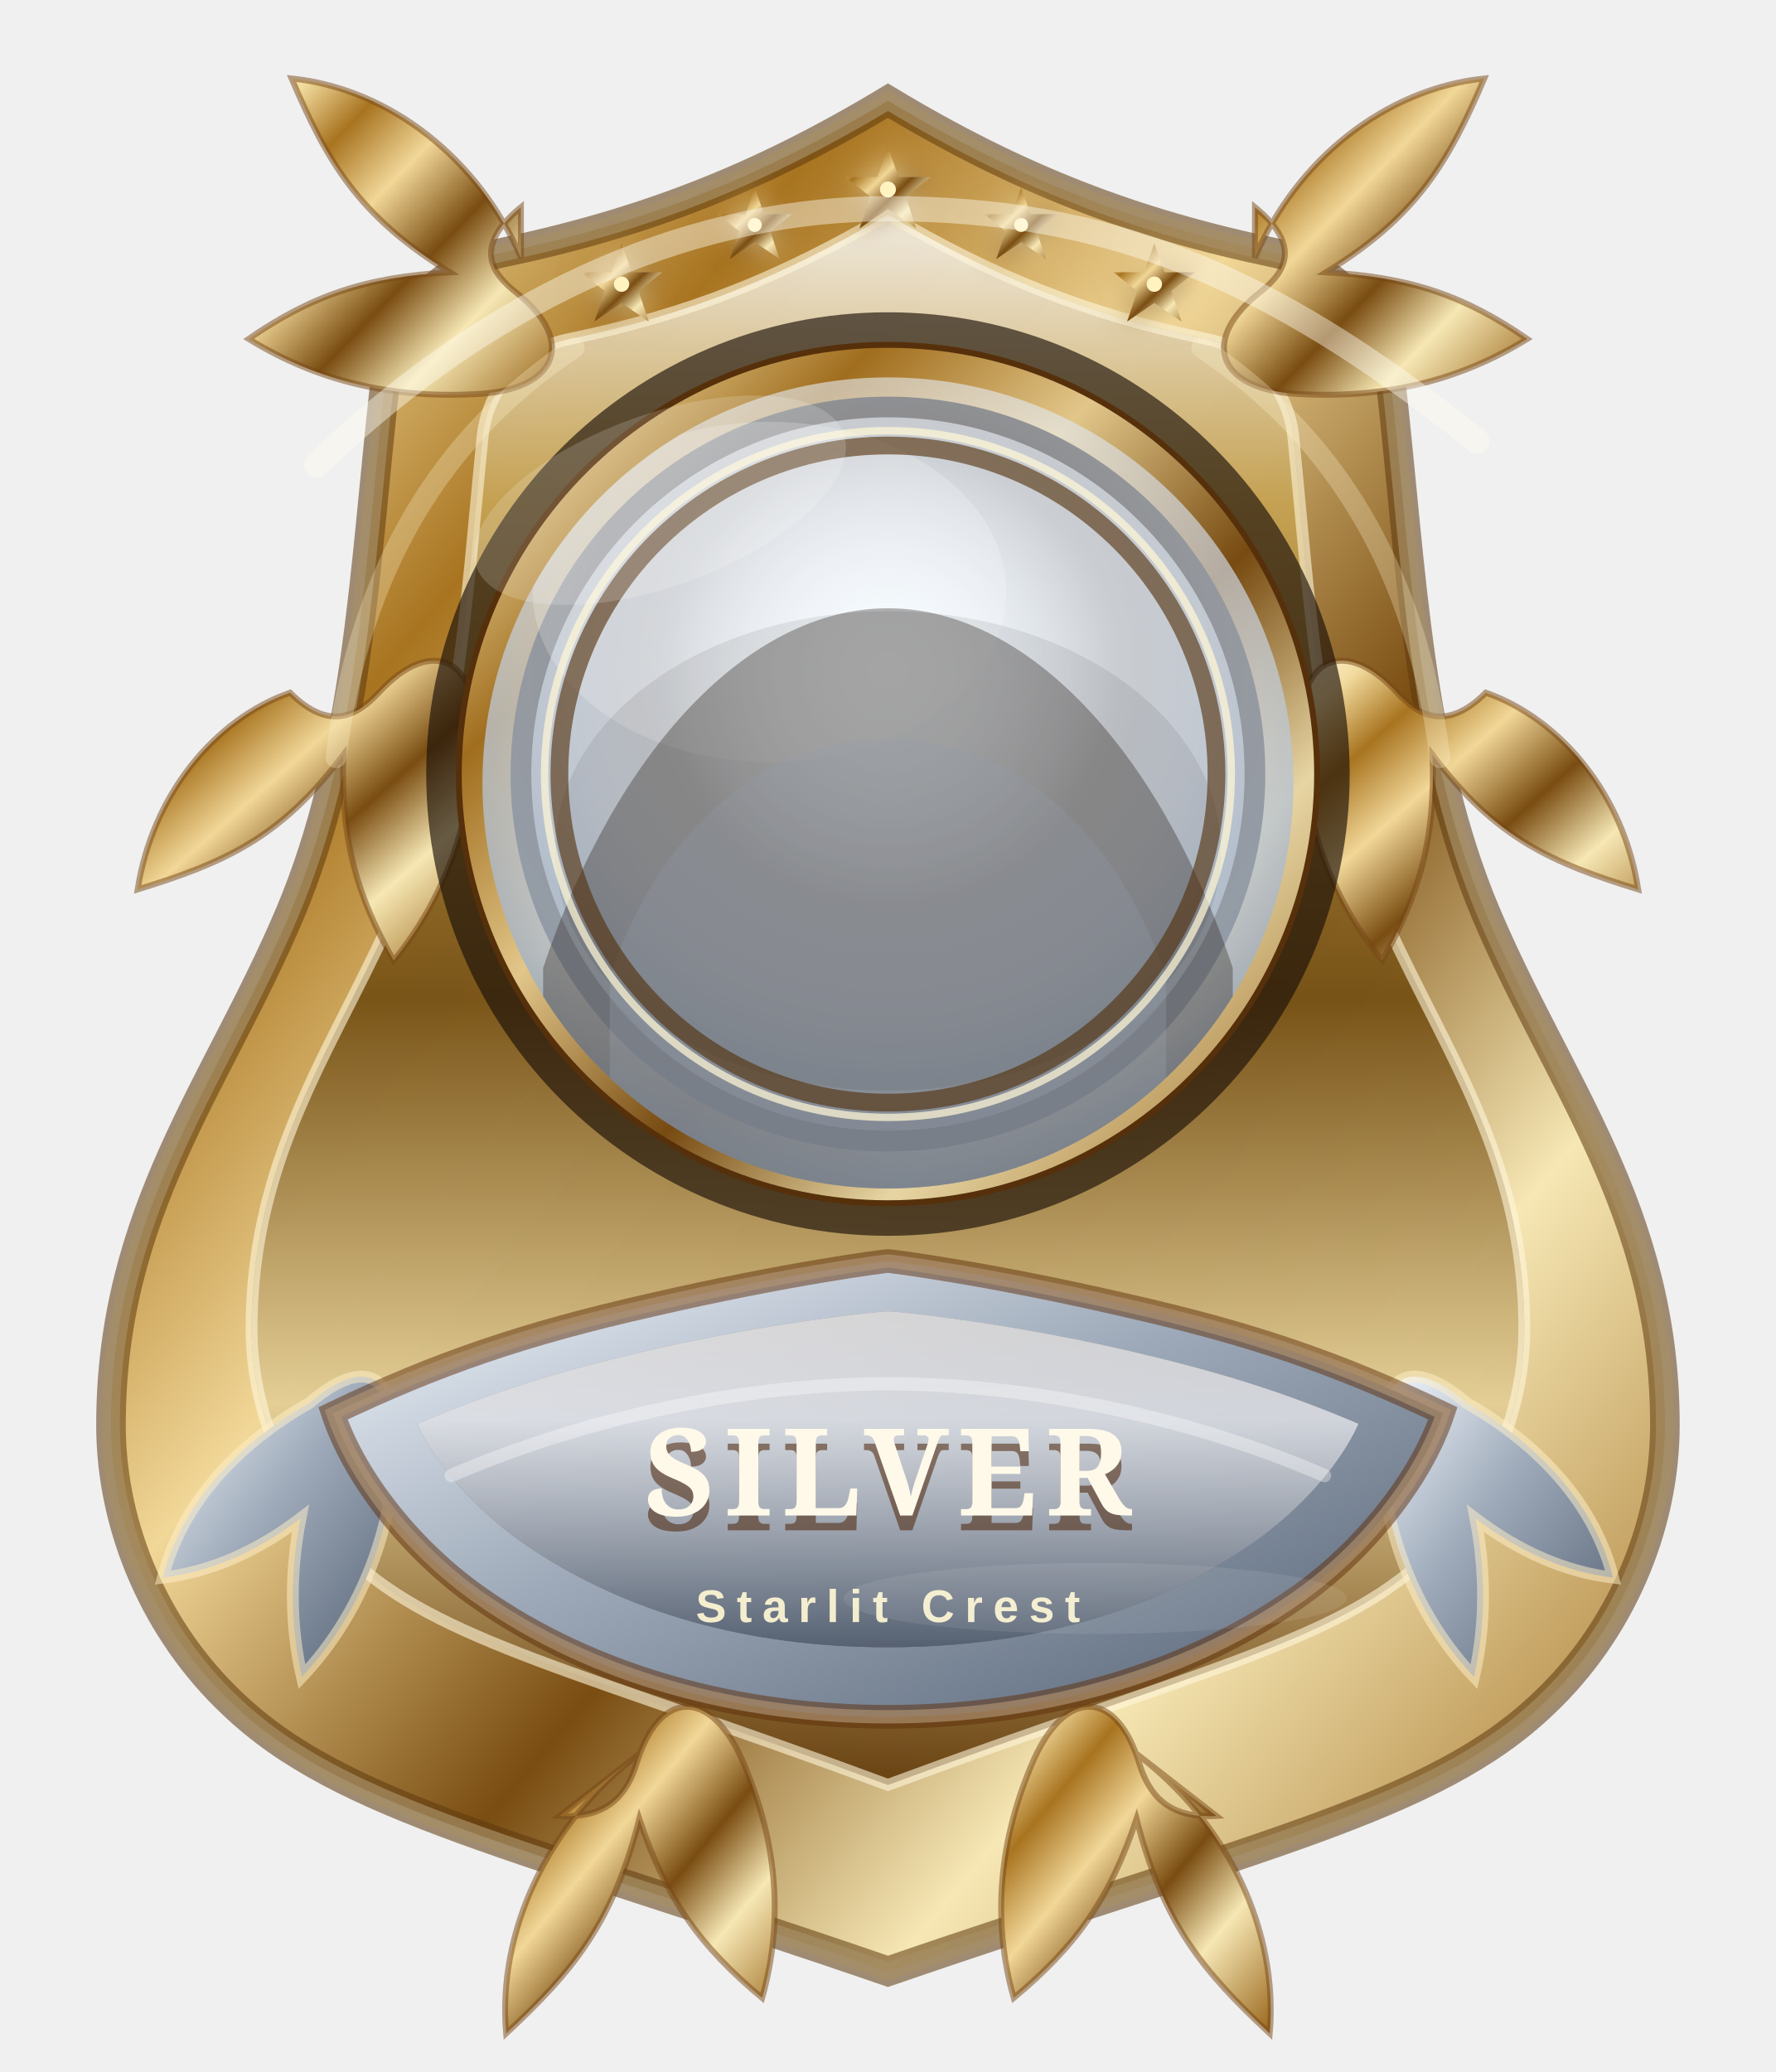
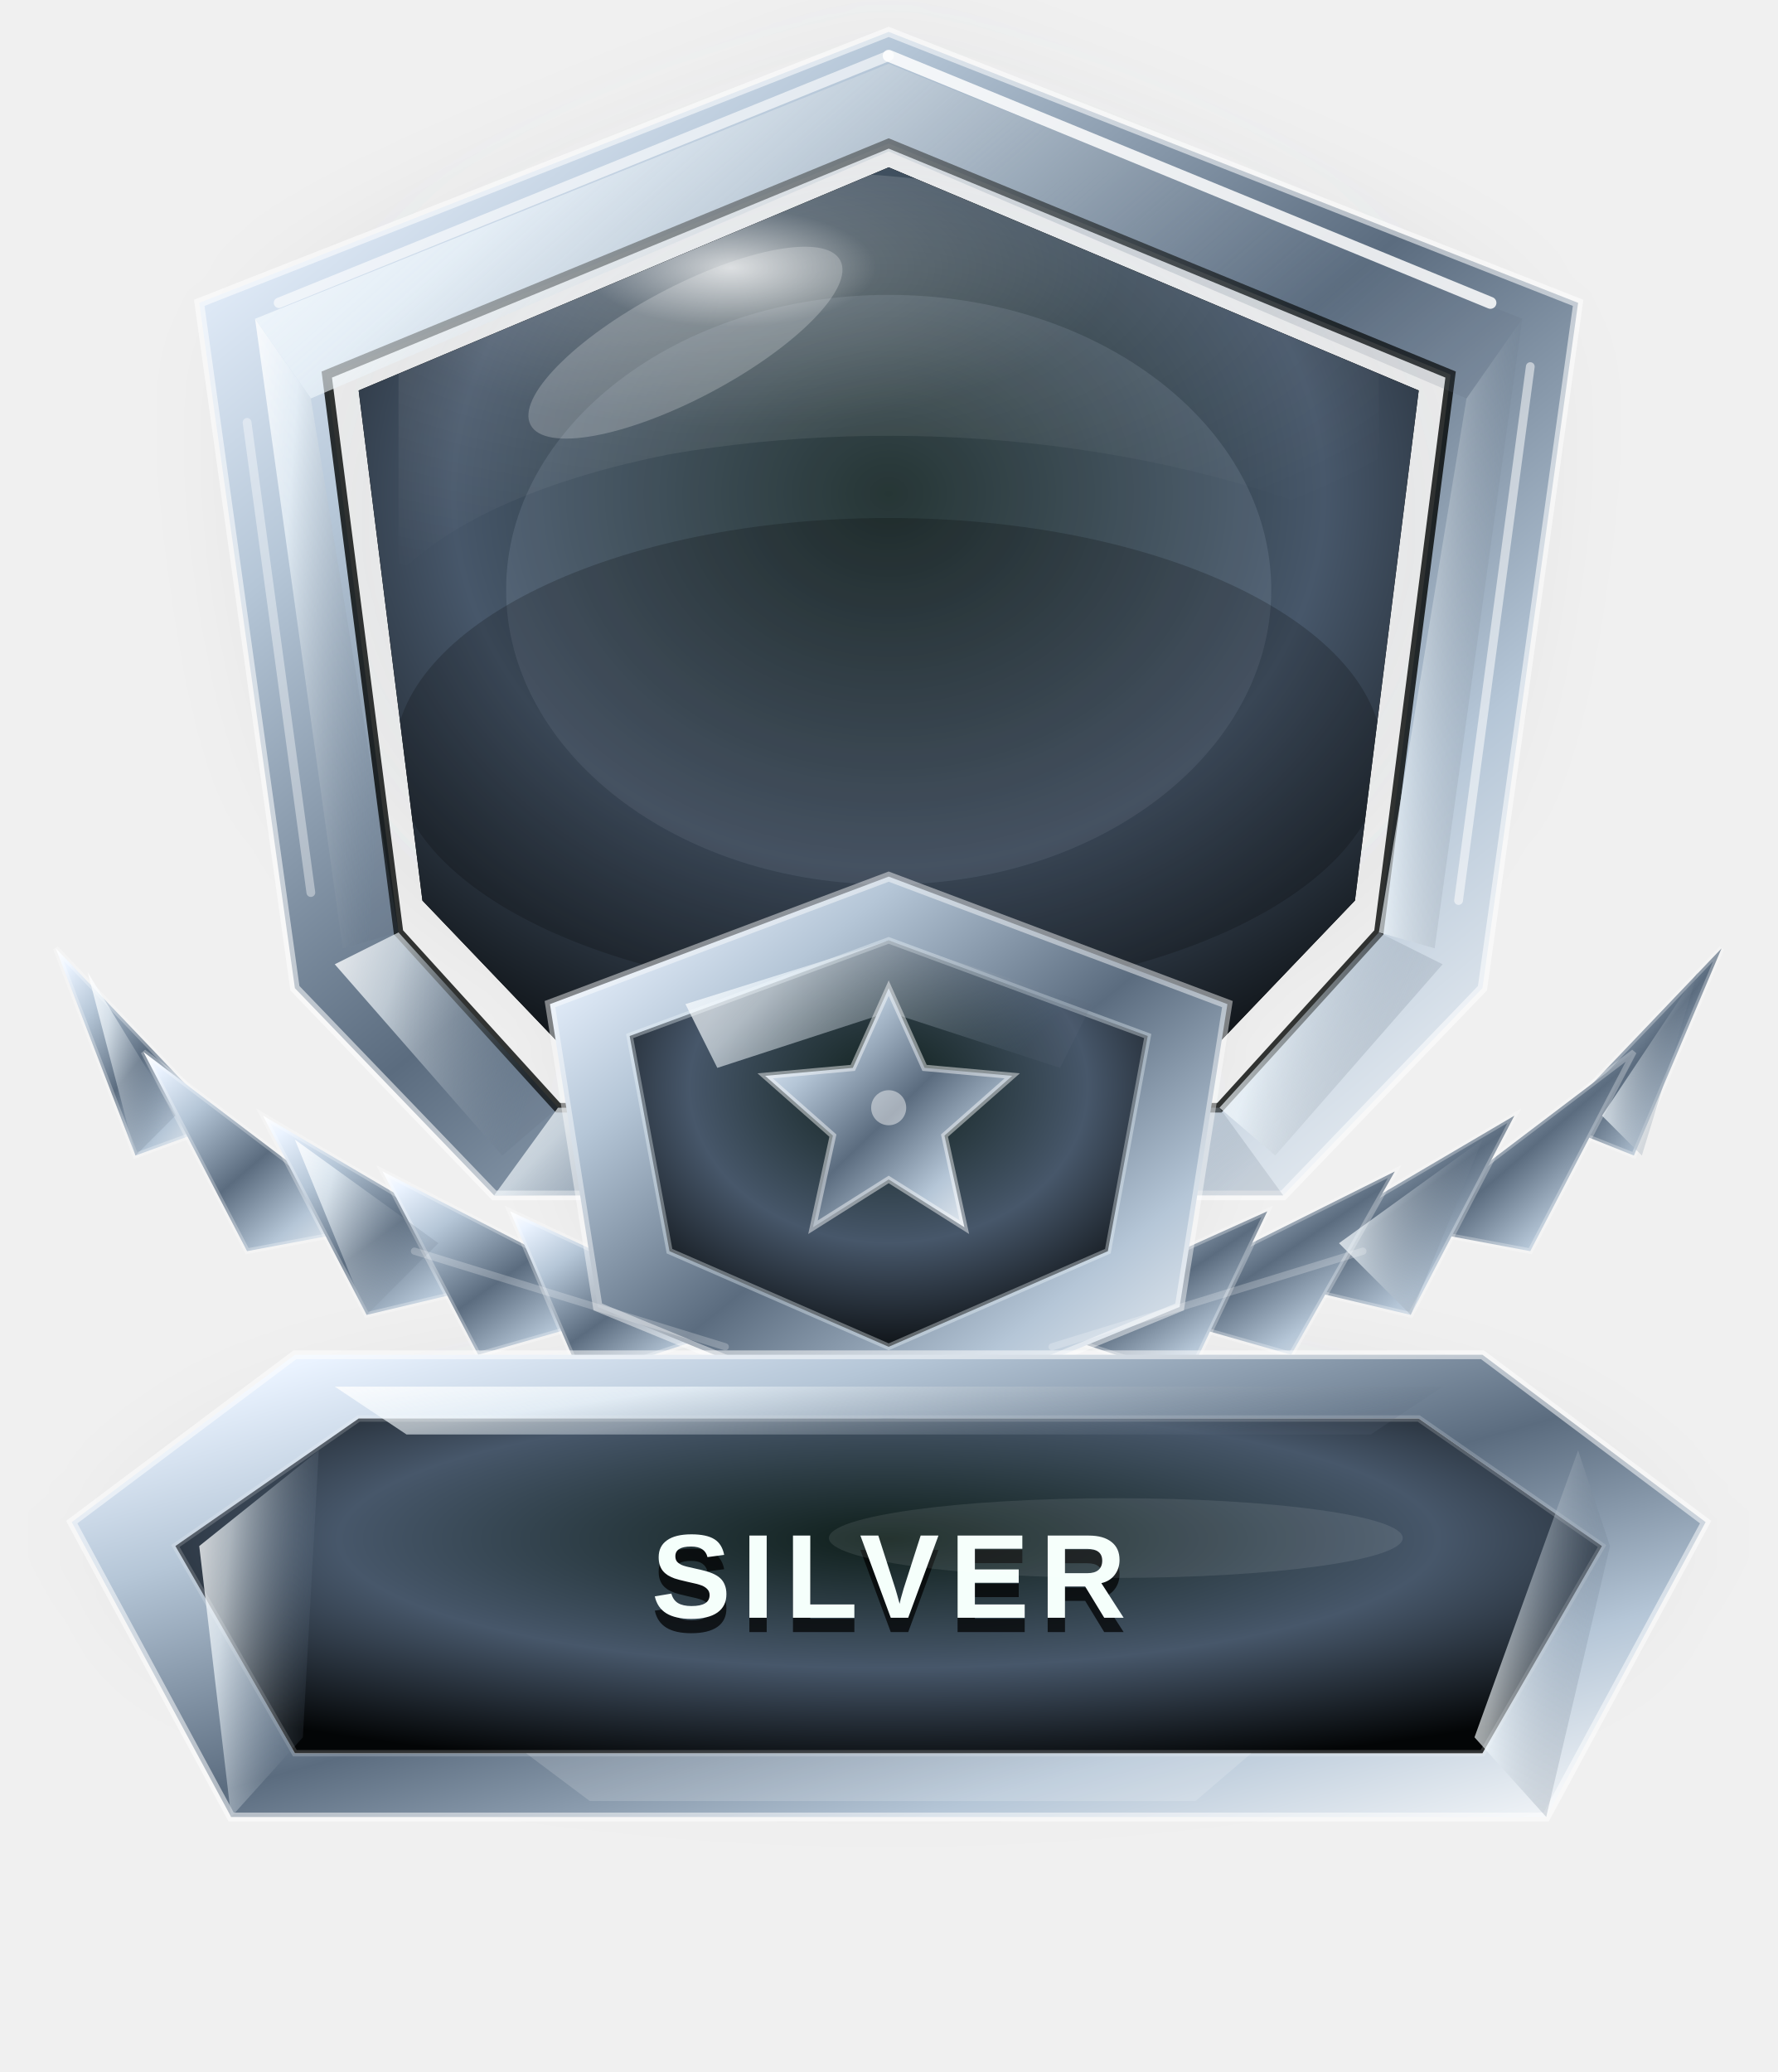
- <svg xmlns="http://www.w3.org/2000/svg" viewBox="0 0 1200 1400" width="1200" height="1400" role="img" aria-labelledby="badge-silver-title badge-silver-desc">
+ <svg xmlns="http://www.w3.org/2000/svg" viewBox="0 0 223 260" width="223" height="260" role="img" aria-labelledby="badge-silver-title badge-silver-desc">
  <defs>
    <linearGradient id="badge-silver-outerMetal" x1="0" y1="0" x2="1" y2="1">
-       <stop offset="0" stop-color="#fff7dc" />
-       <stop offset="0.1" stop-color="#f2db9e" />
-       <stop offset="0.24" stop-color="#a87420" />
-       <stop offset="0.4" stop-color="#f1d798" />
-       <stop offset="0.58" stop-color="#7a4d12" />
-       <stop offset="0.75" stop-color="#f6e7b4" />
-       <stop offset="1" stop-color="#98651b" />
+       <stop offset="0" stop-color="#ffffff" />
+       <stop offset="0.08" stop-color="#eaf3ff" />
+       <stop offset="0.26" stop-color="#b5c6d7" />
+       <stop offset="0.52" stop-color="#5b6c7f" />
+       <stop offset="0.76" stop-color="#b5c6d7" />
+       <stop offset="1" stop-color="#ffffff" />
    </linearGradient>
-     <linearGradient id="badge-silver-innerMetal" x1="0" y1="0" x2="0" y2="1">
-       <stop offset="0" stop-color="#fffaf0" />
-       <stop offset="0.18" stop-color="#d0ab57" />
-       <stop offset="0.5" stop-color="#7c5516" />
-       <stop offset="0.76" stop-color="#f1db9f" />
-       <stop offset="1" stop-color="#6c4310" />
+     <linearGradient id="badge-silver-edgeMetal" x1="0" y1="0" x2="0" y2="1">
+       <stop offset="0" stop-color="#ffffff" stop-opacity="0.95" />
+       <stop offset="0.22" stop-color="#eaf3ff" stop-opacity="0.9" />
+       <stop offset="0.6" stop-color="#b5c6d7" stop-opacity="0.82" />
+       <stop offset="1" stop-color="#5b6c7f" stop-opacity="1" />
    </linearGradient>
-     <linearGradient id="badge-silver-accentRibbon" x1="0" y1="0" x2="1" y2="1">
-       <stop offset="0" stop-color="#f3f8ff" />
-       <stop offset="0.45" stop-color="#9eaab9" />
-       <stop offset="1" stop-color="#546173" />
+     <linearGradient id="badge-silver-facetMetal" x1="0" y1="0" x2="1" y2="0.3">
+       <stop offset="0" stop-color="#ffffff" stop-opacity="0.82" />
+       <stop offset="0.3" stop-color="#f4fbff" stop-opacity="0.62" />
+       <stop offset="1" stop-color="#5b6c7f" stop-opacity="0.16" />
    </linearGradient>
-     <linearGradient id="badge-silver-accentRibbonEdge" x1="0" y1="0" x2="0" y2="1">
-       <stop offset="0" stop-color="#ffffff" stop-opacity="0.75" />
-       <stop offset="0.32" stop-color="#f3f8ff" stop-opacity="0.85" />
-       <stop offset="1" stop-color="#546173" />
-     </linearGradient>
-     <radialGradient id="badge-silver-photoBackdrop" cx="50%" cy="36%" r="70%">
-       <stop offset="0" stop-color="#f5fbff" />
-       <stop offset="0.45" stop-color="#f3f8ff" stop-opacity="0.55" />
-       <stop offset="1" stop-color="#8192a7" />
+     <radialGradient id="badge-silver-innerPanel" cx="50%" cy="36%" r="70%">
+       <stop offset="0" stop-color="#0f1f1b" />
+       <stop offset="0.55" stop-color="#47576a" />
+       <stop offset="1" stop-color="#030506" />
    </radialGradient>
-     <radialGradient id="badge-silver-haloGlow" cx="50%" cy="48%" r="40%">
-       <stop offset="0" stop-color="#d5e6ff" stop-opacity="0.65" />
-       <stop offset="0.7" stop-color="#d5e6ff" stop-opacity="0.18" />
+     <radialGradient id="badge-silver-photoGlow" cx="50%" cy="42%" r="52%">
+       <stop offset="0" stop-color="#879db3" stop-opacity="0.32" />
+       <stop offset="0.55" stop-color="#b5c6d7" stop-opacity="0.12" />
+       <stop offset="1" stop-color="#000000" stop-opacity="0" />
+     </radialGradient>
+     <radialGradient id="badge-silver-glassShine" cx="34%" cy="24%" r="82%">
+       <stop offset="0" stop-color="#ffffff" stop-opacity="0.78" />
+       <stop offset="0.18" stop-color="#ffffff" stop-opacity="0.22" />
+       <stop offset="0.48" stop-color="#ffffff" stop-opacity="0.08" />
      <stop offset="1" stop-color="#ffffff" stop-opacity="0" />
    </radialGradient>
-     <radialGradient id="badge-silver-glassShine" cx="38%" cy="28%" r="66%">
-       <stop offset="0" stop-color="#ffffff" stop-opacity="0.95" />
-       <stop offset="0.22" stop-color="#ffffff" stop-opacity="0.28" />
-       <stop offset="0.6" stop-color="#ffffff" stop-opacity="0.06" />
-       <stop offset="1" stop-color="#ffffff" stop-opacity="0" />
-     </radialGradient>
-     <filter id="badge-silver-softGlow" x="-20%" y="-20%" width="140%" height="140%">
-       <feGaussianBlur stdDeviation="24" result="blur" />
-       <feColorMatrix in="blur" type="matrix" values="1 0 0 0 0  0 1 0 0 0  0 0 1 0 0  0 0 0 0.95 0" />
-     </filter>
-     <filter id="badge-silver-specularGlow" x="-20%" y="-20%" width="140%" height="140%">
-       <feGaussianBlur stdDeviation="9" result="blur" />
-       <feMerge>
-         <feMergeNode in="blur" />
-         <feMergeNode in="SourceGraphic" />
-       </feMerge>
+     <filter id="badge-silver-softGlow" x="-30%" y="-30%" width="160%" height="160%">
+       <feGaussianBlur stdDeviation="6" />
    </filter>
    <clipPath id="badge-silver-photoClip">
-       <path id="badge-silver-photo-shape" d="M600 255c151.2 0 274 122.8 274 274S751.2 803 600 803 326 680.2 326 529 448.8 255 600 255Z" />
+       <path d="M111.5 21 L178 49 L170 113 L148 136 L128 136 L121 118 L102 118 L95 136 L75 136 L53 113 L45 49 Z" />
    </clipPath>
-     <path id="badge-silver-outerShield" d="M600 68c88 53 166 83 262 103 42 9 74 46 78 89 14 126 18 248 64 357 49 116 121 201 121 346 0 70-31 140-82 188-74 71-193 95-443 181C350 1246 231 1222 157 1151c-51-48-82-118-82-188 0-145 72-230 121-346 46-109 50-231 64-357 4-43 36-80 78-89 96-20 174-50 262-103Z" />
-     <path id="badge-silver-innerShield" d="M600 145c72 42 133 67 215 84 32 6 56 34 59 67 11 109 16 216 55 309 41 98 101 171 101 293 0 57-25 114-66 154-59 57-159 78-364 154-205-76-305-97-364-154-41-40-66-97-66-154 0-122 60-195 101-293 39-93 44-200 55-309 3-33 27-61 59-67 82-17 143-42 215-84Z" />
-     <path id="badge-silver-ribbonShape" d="M225 955c71-34 130-54 214-73 95-22 160-30 161-30 1 0 66 8 161 30 84 19 143 39 214 73-15 45-54 93-98 124-78 55-177 81-277 81s-199-26-277-81c-44-31-83-79-98-124Z" />
-     <path id="badge-silver-ribbonInner" d="M282 962c52-22 96-36 167-52 77-17 145-24 151-24s74 7 151 24c71 16 115 30 167 52-12 27-39 58-72 81-68 47-152 70-246 70s-178-23-246-70c-33-23-60-54-72-81Z" />
-     <path id="badge-silver-scrollWingLeft" d="M209 948c-51 29-87 70-99 118 33-4 64-18 93-40-7 36-7 72 1 107 33-35 54-80 61-130 9-64-9-95-56-55Z" />
-     <path id="badge-silver-scrollWingRight" d="M991 948c51 29 87 70 99 118-33-4-64-18-93-40 7 36 7 72-1 107-33-35-54-80-61-130-9-64 9-95 56-55Z" />
-     <g id="badge-silver-starCluster">
-       <path d="M0-24 6-7 24-7 10 4 16 22 0 11-16 22-10 4-24-7-6-7Z" />
-       <circle cy="0" r="4.5" fill="#fff3c0" />
-     </g>
+     <path id="badge-silver-frameOuter" d="M111.5 4 L198 38 L186 124 L161 150 L134 150 L128 131 L95 131 L89 150 L62 150 L37 124 L25 38 Z" />
+     <path id="badge-silver-frameInner" d="M111.5 18 L182 47 L173 117 L153 139 L127 139 L121 121 L102 121 L96 139 L70 139 L50 117 L41 47 Z" />
+     <path id="badge-silver-nameplateOuter" d="M37 170 L186 170 L214 191 L194 228 L29 228 L9 191 Z" />
+     <path id="badge-silver-nameplateInner" d="M45 178 L178 178 L201 194 L186 220 L37 220 L22 194 Z" />
+     <path id="badge-silver-crestOuter" d="M111.5 110 L154 126 L148 164 L111.5 179 L75 164 L69 126 Z" />
+     <path id="badge-silver-crestInner" d="M111.5 118 L144 130 L139 157 L111.5 169 L84 157 L79 130 Z" />
+     <path id="badge-silver-star" d="M111.5 124 L116 134 L127 135 L118.5 142.5 L121 154 L111.5 148 L102 154 L104.5 142.5 L96 135 L107 134 Z" />
+     <path id="badge-silver-leafLeftA" d="M7 119 L28 141 L17 145 Z" />
+     <path id="badge-silver-leafLeftB" d="M18 132 L47 154 L31 157 Z" />
+     <path id="badge-silver-leafLeftC" d="M33 140 L67 160 L46 165 Z" />
+     <path id="badge-silver-leafLeftD" d="M48 147 L81 164 L60 170 Z" />
+     <path id="badge-silver-leafLeftE" d="M64 152 L94 166 L73 173 Z" />
+     <path id="badge-silver-leafRightA" d="M216 119 L205 145 L195 141 Z" />
+     <path id="badge-silver-leafRightB" d="M205 132 L192 157 L176 154 Z" />
+     <path id="badge-silver-leafRightC" d="M190 140 L177 165 L156 160 Z" />
+     <path id="badge-silver-leafRightD" d="M175 147 L162 170 L141 164 Z" />
+     <path id="badge-silver-leafRightE" d="M159 152 L149 173 L128 166 Z" />
  </defs>
-   <g id="glow">
-     <path d="M600 116c56 35 124 61 214 80 35 7 60 36 63 71 10 111 17 224 58 322 43 104 104 177 104 300 0 64-27 121-72 164-68 65-181 91-367 160-186-69-299-95-367-160-45-43-72-100-72-164 0-123 61-196 104-300 41-98 48-211 58-322 3-35 28-64 63-71 90-19 158-45 214-80Z" fill="url(#badge-silver-haloGlow)" filter="url(#badge-silver-softGlow)" />
+   <g id="badge-silver-glowGroup" filter="url(#badge-silver-softGlow)">
+     <use href="#badge-silver-frameOuter" fill="url(#badge-silver-photoGlow)" />
+     <use href="#badge-silver-nameplateOuter" fill="url(#badge-silver-photoGlow)" />
+     <use href="#badge-silver-crestOuter" fill="url(#badge-silver-photoGlow)" />
  </g>
-   <g id="frame">
-     <use href="#badge-silver-outerShield" fill="url(#badge-silver-outerMetal)" />
-     <use href="#badge-silver-outerShield" fill="none" stroke="#fff7cf" stroke-width="12" stroke-opacity="0.7" />
-     <use href="#badge-silver-outerShield" fill="none" stroke="#5e390e" stroke-width="20" stroke-opacity="0.55" />
-     <use href="#badge-silver-innerShield" fill="#20140b" fill-opacity="0.62" />
-     <use href="#badge-silver-innerShield" fill="url(#badge-silver-innerMetal)" fill-opacity="0.9" />
-     <use href="#badge-silver-innerShield" fill="none" stroke="#fff6da" stroke-width="8" stroke-opacity="0.6" />
-     <g id="ornaments" fill="url(#badge-silver-outerMetal)" stroke="#774715" stroke-opacity="0.5" stroke-width="4">
-       <path d="M196 468c-51 18-93 69-103 133 58-18 96-34 139-91-2 57 9 95 34 139 35-43 53-94 55-153 2-52-30-66-65-28-14 15-33 27-60 0Z" />
-       <path d="M1004 468c51 18 93 69 103 133-58-18-96-34-139-91 2 57-9 95-34 139-35-43-53-94-55-153-2-52 30-66 65-28 14 15 33 27 60 0Z" />
-       <path d="M352 174c-28-66-88-114-155-121 24 56 45 93 107 131-57 3-94 16-136 45 47 29 99 41 158 37 52-4 63-37 22-69-15-12-29-30 4-57Z" />
-       <path d="M848 174c28-66 88-114 155-121-24 56-45 93-107 131 57 3 94 16 136 45-47 29-99 41-158 37-52-4-63-37-22-69 15-12 29-30-4-57Z" />
-       <path d="M432 1185c-62 47-96 120-90 189 45-42 72-74 90-145 18 54 41 86 83 121 15-53 10-108-14-162-22-48-56-46-71 4-6 19-18 37-52 35Z" />
-       <path d="M768 1185c62 47 96 120 90 189-45-42-72-74-90-145-18 54-41 86-83 121-15-53-10-108 14-162 22-48 56-46 71 4 6 19 18 37 52 35Z" />
-     </g>
-     <path d="M600 211c172 0 312 140 312 312S772 835 600 835 288 695 288 523 428 211 600 211Z" fill="#1b1008" fill-opacity="0.65" />
-     <path d="M600 231c161 0 292 131 292 292S761 815 600 815 308 684 308 523 439 231 600 231Z" fill="#56300b" />
-     <path d="M600 235c159 0 288 129 288 288S759 811 600 811 312 682 312 523 441 235 600 235Z" fill="url(#badge-silver-outerMetal)" fill-opacity="0.9" />
-     <path d="M600 268c141 0 255 114 255 255S741 778 600 778 345 664 345 523 459 268 600 268Z" fill="#110c08" />
-     <path d="M600 282c133 0 241 108 241 241S733 764 600 764 359 656 359 523 467 282 600 282Z" fill="url(#badge-silver-photoBackdrop)" />
-   </g>
-   <g id="inset-photo-area">
-     <image id="badge-silver-portrait-image" href="" x="326" y="255" width="548" height="548" preserveAspectRatio="xMidYMid slice" clip-path="url(#badge-silver-photoClip)" />
+   <g id="badge-silver-photoAreaGroup">
+     <image id="badge-silver-portraitImage" href="" x="40" y="18" width="143" height="122" preserveAspectRatio="xMidYMid slice" clip-path="url(#badge-silver-photoClip)" />
    <g clip-path="url(#badge-silver-photoClip)">
-       <rect x="326" y="255" width="548" height="548" fill="url(#badge-silver-photoBackdrop)" />
-       <ellipse cx="520" cy="400" rx="160" ry="115" fill="#ffffff" fill-opacity="0.2" />
-       <path d="M367 654c49-147 139-243 233-243s184 96 233 243v149H367Z" fill="#1f140d" fill-opacity="0.32" />
-       <path d="M412 660c33-97 102-161 188-161s155 64 188 161v143H412Z" fill="#9eaab9" fill-opacity="0.26" />
-       <path d="M352 292c71-38 153-57 248-57 120 0 214 30 283 89v-89H352Z" fill="url(#badge-silver-glassShine)" />
-       <ellipse cx="600" cy="575" rx="225" ry="162" fill="#000000" fill-opacity="0.08" />
-     </g>
-     <path d="M600 291c128 0 232 104 232 232S728 755 600 755 368 651 368 523 472 291 600 291Z" fill="none" stroke="#fff7d6" stroke-width="5" stroke-opacity="0.72" />
-     <path d="M600 301c122 0 222 100 222 222S722 745 600 745 378 645 378 523 478 301 600 301Z" fill="none" stroke="#512d08" stroke-width="12" stroke-opacity="0.6" />
-   </g>
-   <g id="stars" fill="url(#badge-silver-outerMetal)" filter="url(#badge-silver-specularGlow)">
-     <g transform="translate(420 192) scale(1.15)">
-       <use href="#badge-silver-starCluster" />
-     </g>
-     <g transform="translate(510 152) scale(1.05)">
-       <use href="#badge-silver-starCluster" />
-     </g>
-     <g transform="translate(600 128) scale(1.2)">
-       <use href="#badge-silver-starCluster" />
-     </g>
-     <g transform="translate(690 152) scale(1.05)">
-       <use href="#badge-silver-starCluster" />
-     </g>
-     <g transform="translate(780 192) scale(1.15)">
-       <use href="#badge-silver-starCluster" />
+       <rect x="40" y="18" width="143" height="122" fill="#000000" />
+       <rect x="40" y="18" width="143" height="122" fill="url(#badge-silver-innerPanel)" />
+       <ellipse cx="111.5" cy="74" rx="48" ry="37" fill="#b5c6d7" fill-opacity="0.14" />
+       <ellipse cx="111.5" cy="95" rx="62" ry="30" fill="#000000" fill-opacity="0.2" />
+       <path d="M50 31 C78 18 117 17 173 36 L173 67 C146 55 113 52 84 57 C69 60 57 65 50 72 Z" fill="url(#badge-silver-glassShine)" />
    </g>
  </g>
-   <g id="ribbon">
-     <use href="#badge-silver-scrollWingLeft" fill="url(#badge-silver-accentRibbon)" />
-     <use href="#badge-silver-scrollWingLeft" fill="none" stroke="#fff0cb" stroke-width="8" stroke-opacity="0.52" />
-     <use href="#badge-silver-scrollWingRight" fill="url(#badge-silver-accentRibbon)" />
-     <use href="#badge-silver-scrollWingRight" fill="none" stroke="#fff0cb" stroke-width="8" stroke-opacity="0.52" />
-     <use href="#badge-silver-ribbonShape" fill="url(#badge-silver-accentRibbon)" />
-     <use href="#badge-silver-ribbonShape" fill="none" stroke="#fff7db" stroke-width="9" stroke-opacity="0.66" />
-     <use href="#badge-silver-ribbonShape" fill="none" stroke="#5e2f0a" stroke-width="16" stroke-opacity="0.5" />
-     <use href="#badge-silver-ribbonInner" fill="#2c160a" fill-opacity="0.4" />
-     <use href="#badge-silver-ribbonInner" fill="url(#badge-silver-accentRibbonEdge)" fill-opacity="0.9" />
-     <path d="M305 997c92-40 201-62 295-62s203 22 295 62" fill="none" stroke="#ffffff" stroke-opacity="0.34" stroke-width="9" stroke-linecap="round" />
+   <g id="badge-silver-frameGroup">
+     <path d="M111.5 4 L198 38 L186 124 L161 150 L134 150 L128 131 L95 131 L89 150 L62 150 L37 124 L25 38 Z M111.5 18 L182 47 L173 117 L153 139 L127 139 L121 121 L102 121 L96 139 L70 139 L50 117 L41 47 Z" fill="url(#badge-silver-outerMetal)" fill-rule="evenodd" />
+     <use href="#badge-silver-frameOuter" fill="none" stroke="#ffffff" stroke-opacity="0.55" stroke-width="1.2" />
+     <use href="#badge-silver-frameInner" fill="none" stroke="#020403" stroke-opacity="0.8" stroke-width="1.2" />
+     <path d="M111.5 8 L191 40 L184 50 L111.5 19 L39 50 L32 40 Z" fill="url(#badge-silver-facetMetal)" />
+     <path d="M184 50 L191 40 L180 119 L173 117 Z" fill="url(#badge-silver-facetMetal)" />
+     <path d="M39 50 L32 40 L43 119 L50 117 Z" fill="url(#badge-silver-facetMetal)" />
+     <path d="M173 117 L181 121 L160 145 L153 139 Z" fill="url(#badge-silver-facetMetal)" />
+     <path d="M50 117 L42 121 L63 145 L70 139 Z" fill="url(#badge-silver-facetMetal)" />
+     <path d="M96 139 L89 150 L62 150 L70 139 Z" fill="url(#badge-silver-facetMetal)" />
+     <path d="M127 139 L134 150 L161 150 L153 139 Z" fill="url(#badge-silver-facetMetal)" />
  </g>
-   <g id="label-text">
-     <text id="badge-silver-badge-label-shadow" x="600" y="1024" text-anchor="middle" font-family="'Cinzel Decorative', 'Trajan Pro', 'Georgia', serif" font-size="82" font-weight="700" letter-spacing="6" fill="#4c2308" fill-opacity="0.55" transform="translate(0 10)">SILVER</text>
-     <text id="badge-silver-badge-label" x="600" y="1024" text-anchor="middle" font-family="'Cinzel Decorative', 'Trajan Pro', 'Georgia', serif" font-size="82" font-weight="700" letter-spacing="6" fill="#fff9ea">SILVER</text>
-     <text id="badge-silver-badge-subtitle" x="600" y="1096" text-anchor="middle" font-family="'Montserrat', 'Arial', sans-serif" font-size="31" font-weight="600" letter-spacing="7" fill="#fff7d4" fill-opacity="0.92">Starlit Crest</text>
+   <g id="badge-silver-laurelsGroup">
+     <g fill="url(#badge-silver-outerMetal)" stroke="#ffffff" stroke-opacity="0.28" stroke-width="0.7">
+       <use href="#badge-silver-leafLeftA" />
+       <use href="#badge-silver-leafLeftB" />
+       <use href="#badge-silver-leafLeftC" />
+       <use href="#badge-silver-leafLeftD" />
+       <use href="#badge-silver-leafLeftE" />
+       <use href="#badge-silver-leafRightA" />
+       <use href="#badge-silver-leafRightB" />
+       <use href="#badge-silver-leafRightC" />
+       <use href="#badge-silver-leafRightD" />
+       <use href="#badge-silver-leafRightE" />
+     </g>
+     <g fill="url(#badge-silver-facetMetal)">
+       <path d="M11 122 L22 140 L17 145 Z" />
+       <path d="M213 122 L206 145 L201 140 Z" />
+       <path d="M37 143 L55 156 L46 165 Z" />
+       <path d="M186 143 L177 165 L168 156 Z" />
+     </g>
  </g>
-   <g id="highlights" pointer-events="none">
-     <path d="M214 314c126-121 261-173 386-173 146 0 256 43 398 157" fill="none" stroke="#fffdf3" stroke-opacity="0.43" stroke-width="17" stroke-linecap="round" />
-     <path d="M227 512c16-128 72-218 161-277" fill="none" stroke="#fff3cf" stroke-opacity="0.28" stroke-width="14" stroke-linecap="round" />
-     <path d="M973 512c-16-128-72-218-161-277" fill="none" stroke="#fff3cf" stroke-opacity="0.28" stroke-width="14" stroke-linecap="round" />
-     <ellipse cx="446" cy="338" rx="132" ry="58" transform="rotate(-20 446 338)" fill="#ffffff" fill-opacity="0.17" />
-     <ellipse cx="740" cy="1080" rx="170" ry="24" fill="#ffffff" fill-opacity="0.08" />
+   <g id="badge-silver-crestGroup">
+     <path d="M111.5 110 L154 126 L148 164 L111.5 179 L75 164 L69 126 Z" fill="url(#badge-silver-outerMetal)" />
+     <use href="#badge-silver-crestOuter" fill="none" stroke="#ffffff" stroke-opacity="0.45" stroke-width="1.2" />
+     <use href="#badge-silver-crestInner" fill="url(#badge-silver-innerPanel)" />
+     <use href="#badge-silver-crestInner" fill="none" stroke="#f4fbff" stroke-opacity="0.35" stroke-width="0.8" />
+     <path d="M86 126 L111.5 118 L137 126 L133 134 L111.5 127 L90 134 Z" fill="url(#badge-silver-facetMetal)" />
+     <use href="#badge-silver-star" fill="url(#badge-silver-outerMetal)" />
+     <use href="#badge-silver-star" fill="none" stroke="#ffffff" stroke-opacity="0.45" stroke-width="0.8" />
+     <circle cx="111.5" cy="139" r="2.2" fill="#ffffff" fill-opacity="0.45" />
+   </g>
+   <g id="badge-silver-nameplateGroup">
+     <path d="M37 170 L186 170 L214 191 L194 228 L29 228 L9 191 Z M45 178 L178 178 L201 194 L186 220 L37 220 L22 194 Z" fill="url(#badge-silver-outerMetal)" fill-rule="evenodd" />
+     <use href="#badge-silver-nameplateOuter" fill="none" stroke="#ffffff" stroke-opacity="0.52" stroke-width="1.1" />
+     <use href="#badge-silver-nameplateInner" fill="url(#badge-silver-innerPanel)" />
+     <use href="#badge-silver-nameplateInner" fill="none" stroke="#ffffff" stroke-opacity="0.18" stroke-width="0.8" />
+     <path d="M42 174 L181 174 L172 180 L51 180 Z" fill="url(#badge-silver-facetMetal)" />
+     <path d="M25 194 L40 182 L38 218 L29 228 Z" fill="url(#badge-silver-facetMetal)" />
+     <path d="M198 182 L202 194 L194 228 L185 218 Z" fill="url(#badge-silver-facetMetal)" />
+     <path d="M111.5 220 L157 220 L150 226 L74 226 L66 220 Z" fill="#ffffff" fill-opacity="0.16" />
+   </g>
+   <g id="badge-silver-labelGroup">
+     <text id="badge-silver-labelShadow" x="111.5" y="203" text-anchor="middle" font-family="'Orbitron', 'Montserrat', 'Arial', sans-serif" font-size="15" font-weight="700" letter-spacing="1.3" fill="#000000" fill-opacity="0.72" transform="translate(0 1.8)">SILVER</text>
+     <text id="badge-silver-labelText" x="111.5" y="203" text-anchor="middle" font-family="'Orbitron', 'Montserrat', 'Arial', sans-serif" font-size="15" font-weight="700" letter-spacing="1.3" fill="#f5fffb">SILVER</text>
+   </g>
+   <g id="badge-silver-highlightsGroup" pointer-events="none">
+     <path d="M111.5 7 L187 38" stroke="#ffffff" stroke-opacity="0.85" stroke-width="1.5" stroke-linecap="round" />
+     <path d="M111.5 7 L35 38" stroke="#ffffff" stroke-opacity="0.62" stroke-width="1.3" stroke-linecap="round" />
+     <path d="M31 53 L39 112" stroke="#ffffff" stroke-opacity="0.38" stroke-width="1.1" stroke-linecap="round" />
+     <path d="M192 46 L183 113" stroke="#ffffff" stroke-opacity="0.52" stroke-width="1.1" stroke-linecap="round" />
+     <path d="M52 157 L91 169" stroke="#ffffff" stroke-opacity="0.23" stroke-width="0.9" stroke-linecap="round" />
+     <path d="M171 157 L132 169" stroke="#ffffff" stroke-opacity="0.23" stroke-width="0.9" stroke-linecap="round" />
+     <ellipse cx="86" cy="43" rx="22" ry="7" transform="rotate(-28 86 43)" fill="#ffffff" fill-opacity="0.22" />
+     <ellipse cx="140" cy="193" rx="36" ry="5" fill="#ffffff" fill-opacity="0.09" />
  </g>
</svg>
